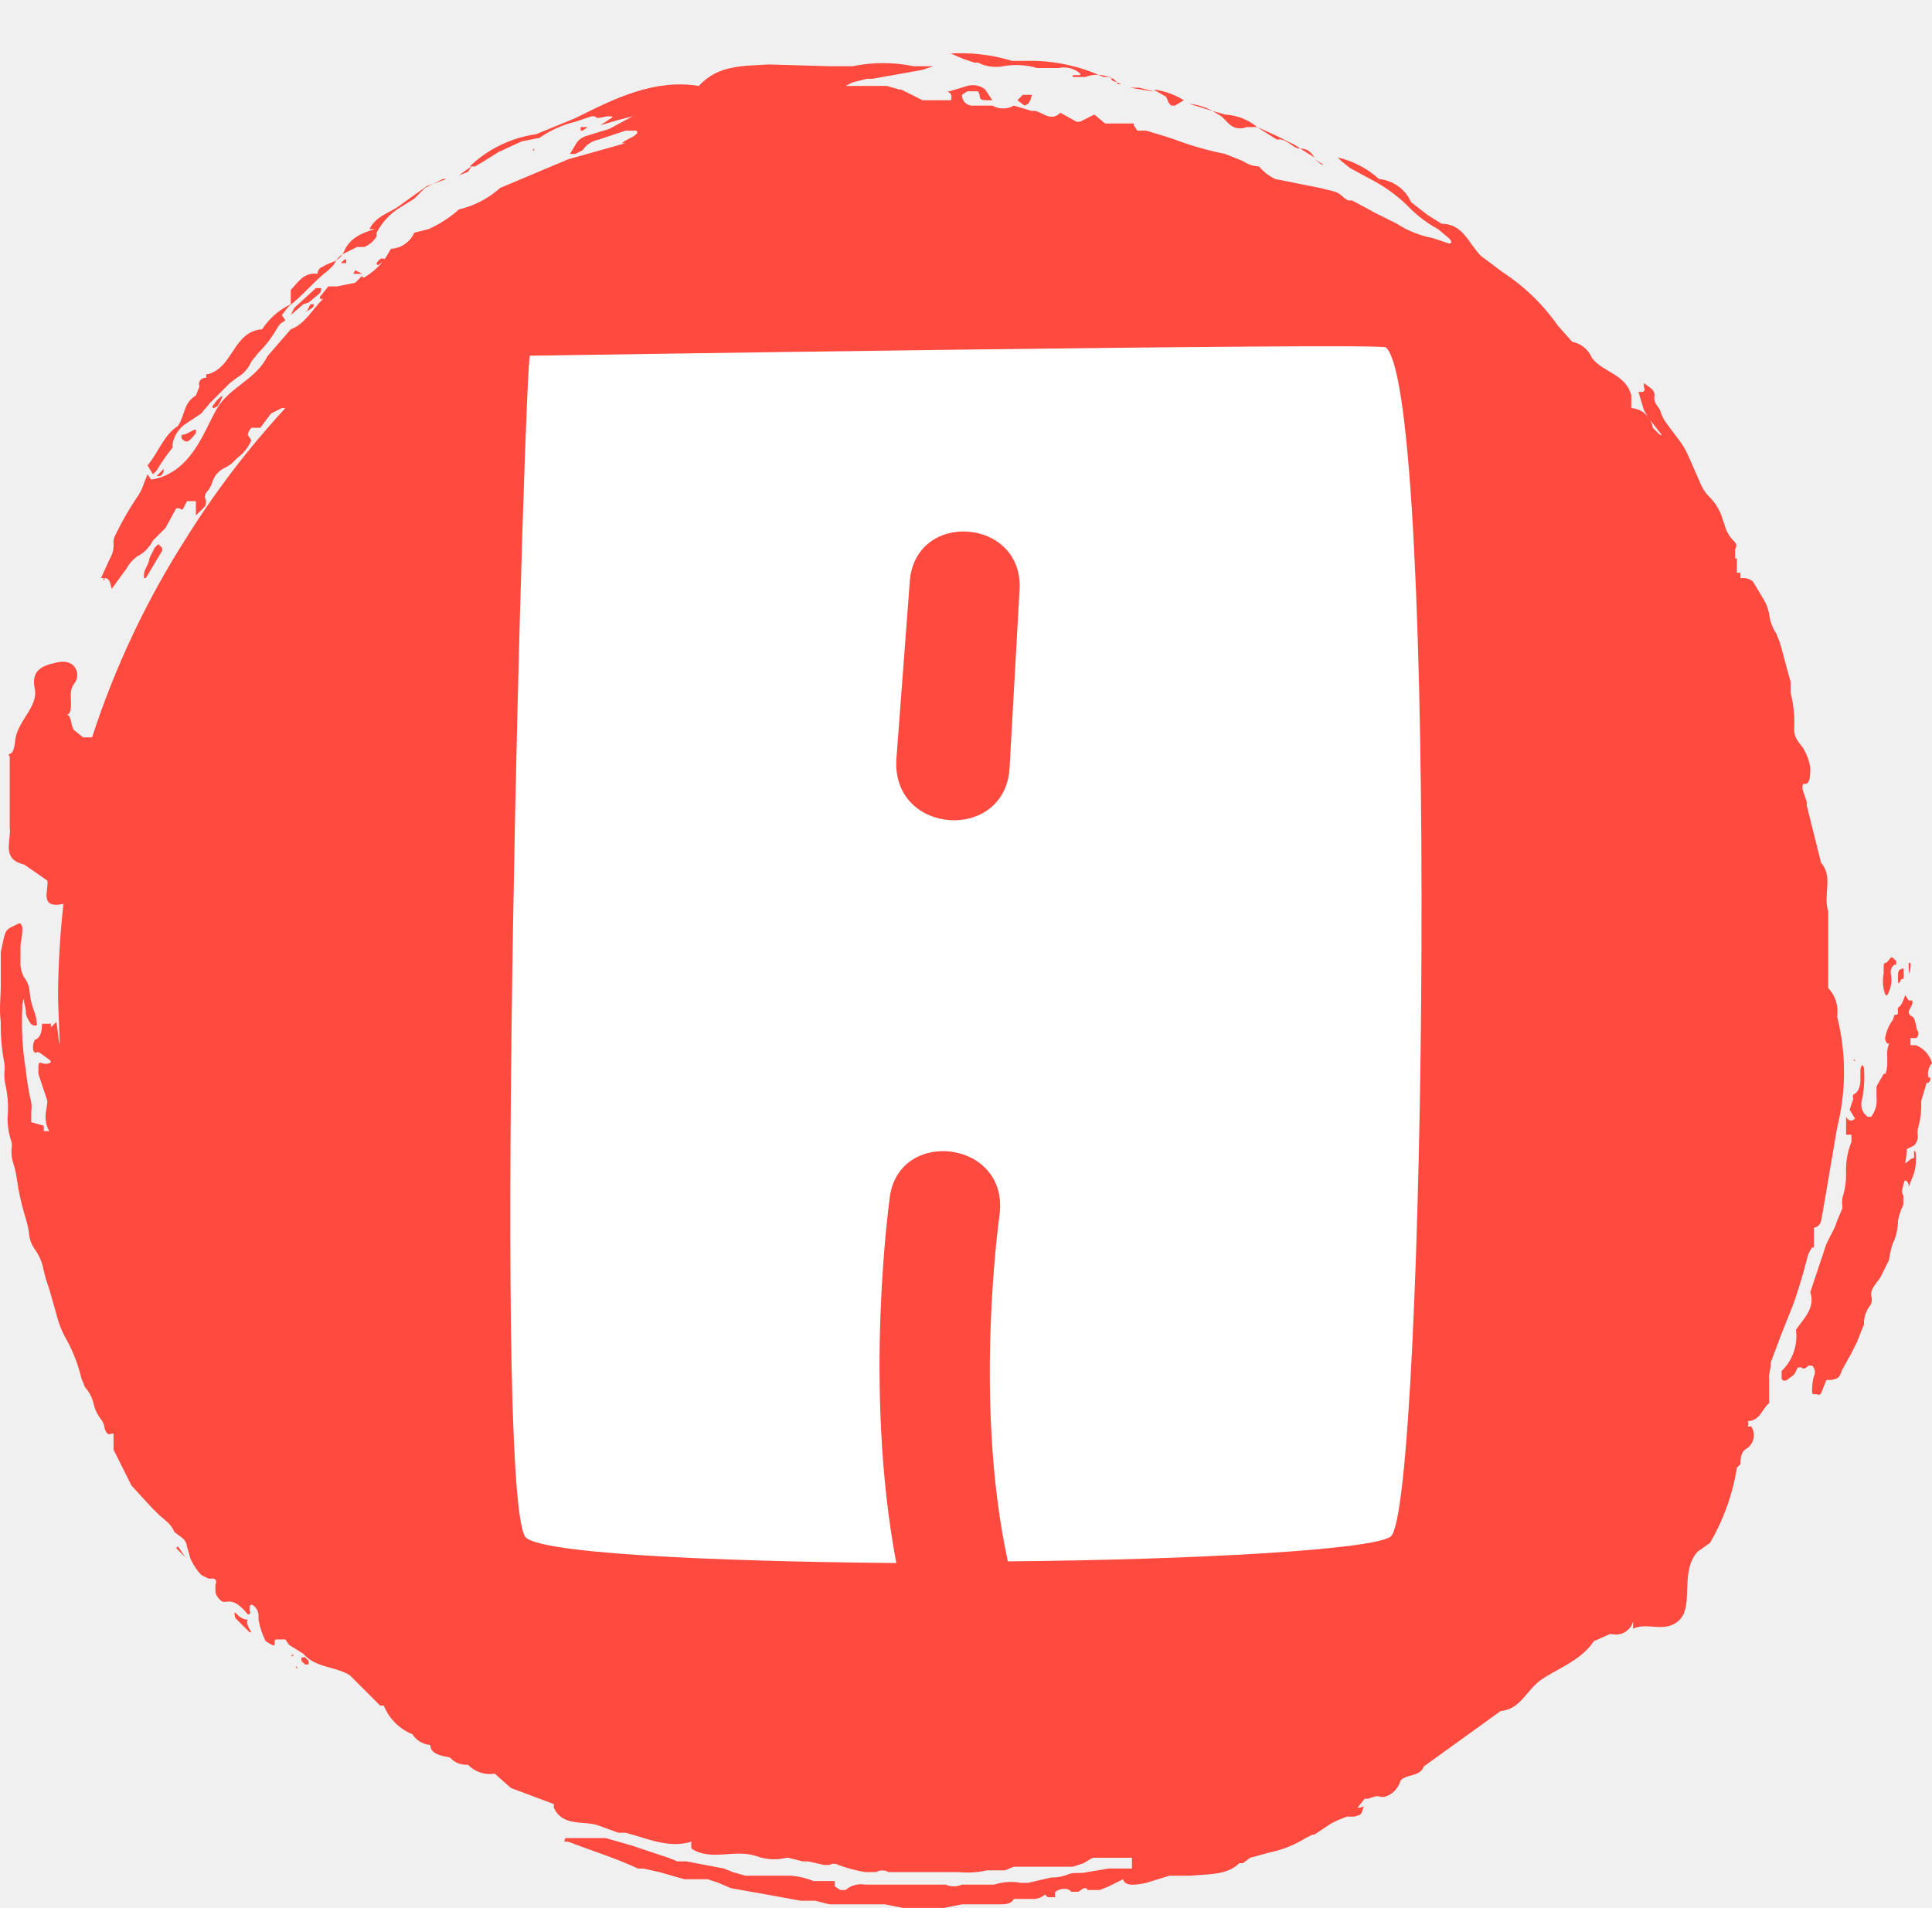
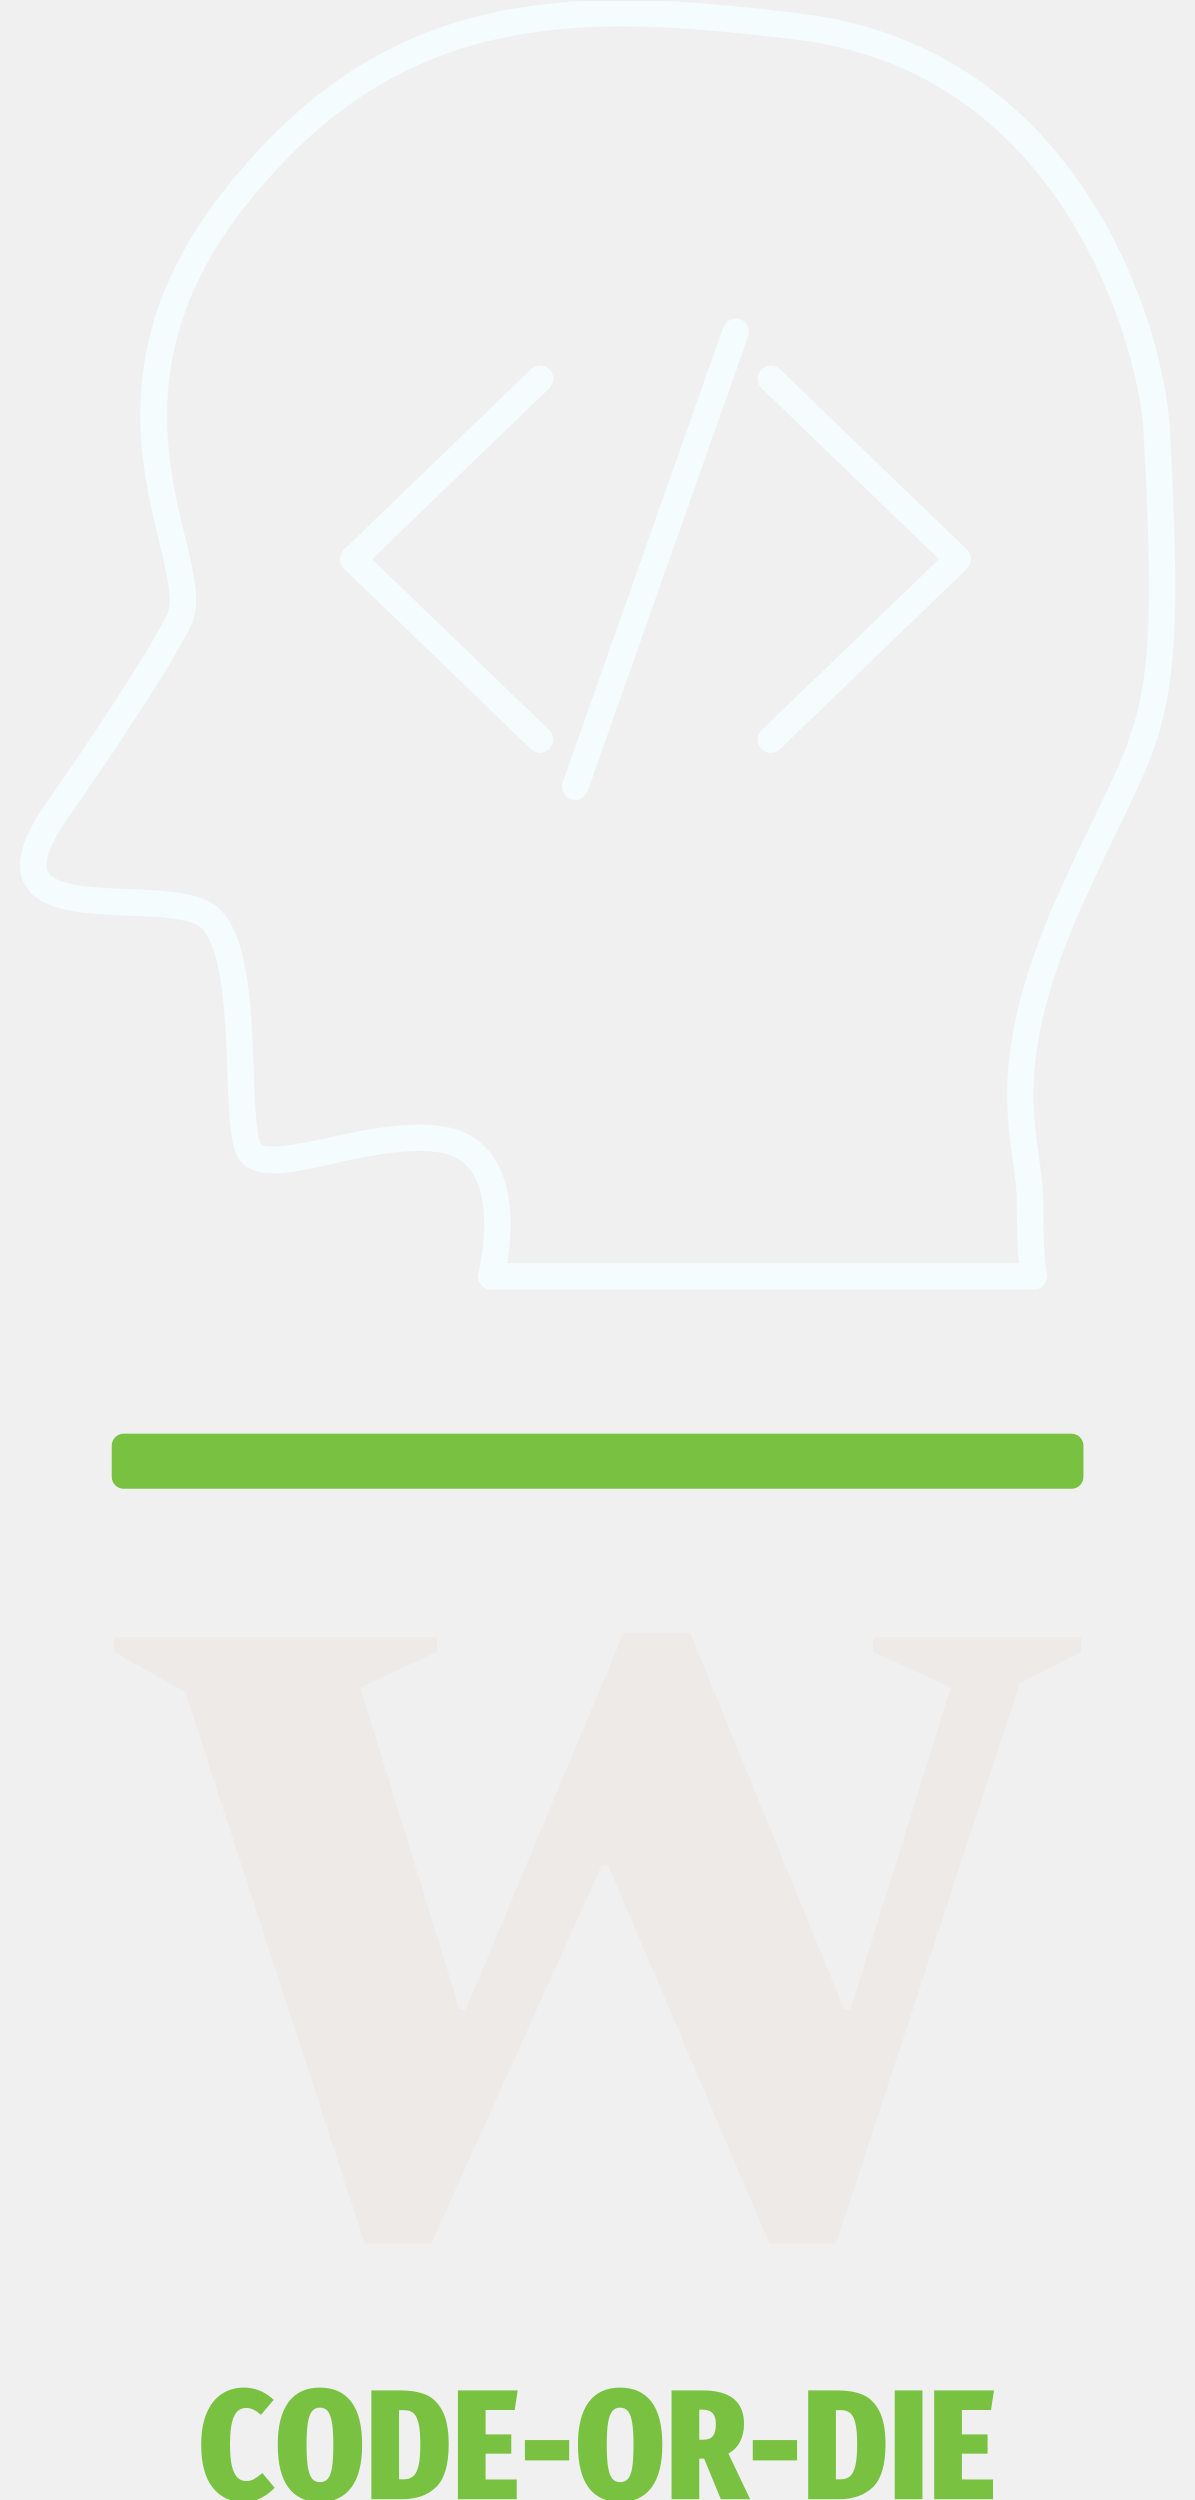
- <svg xmlns="http://www.w3.org/2000/svg" width="308.761" height="304.916" viewBox="0 0 106.008 104.687" class="css-1j8o68f" version="1.1" id="svg23">
-   <defs id="SvgjsDefs2684" />
-   <g id="SvgjsG2685" featurekey="rootContainer" transform="matrix(0.9820593,0,0,0.9820593,-0.05456052,0)" fill="#ff4a3f">
-     <g id="g17">
-       <path d="M19.8 15.3h.5l-.4-.2zm.5.1zm.8-.7c0 .1 0 .1.1.1l.4-.3c-.2-.1-.3-.1-.5.2zm.4-.2zm-4.1 2.3zm-.2.6l.3-.2c.1-.1.1-.2.1-.2h-.2l-.2.4c-.1-.1-.1 0 0 0zm2.2-2.9h-.1l-.2.2h.3zm-2.1 2.4l.6-.5c.1-.1.1-.2.1-.3h-.3l-1.2 1.1-.2.4.7-.6zm-1.1.8z" id="path3" />
-       <path d="M9.7 25v-.2a1.7 1.7 0 0 1 .7-1.1l.9-.6.5-.6.7-.7.4-.4.4-.3a1.9 1.9 0 0 0 .8-.9l.4-.5a5.9 5.9 0 0 0 1-1.3l.2-.3.3-.2-.2-.3.4-.5c.8-.6 1.4-1.4 2.2-2l.3-.3a1.4 1.4 0 0 1 .5-.6l.8-.4h.4a1.4 1.4 0 0 0 .7-.6V13a3.5 3.5 0 0 1 1.3-1.4l.8-.5.2-.2.4-.4 1-.5h.2l-1.1.4-1.4 1c-.6.5-1.4.6-1.8 1.4h.3c-.7.2-1.4.5-1.7 1.2s-.8.6-1.2.9a.4.4 0 0 0-.3.4c-.8-.1-1.1.5-1.5.9v.8a3.9 3.9 0 0 0-1.6 1.4c-1.6.1-1.6 2.1-3 2.5h-.1a.2.2 0 0 0 0 .2c-.3 0-.5.2-.4.5l-.2.5c-.7.4-.6 1.1-1 1.7-.8.5-1.1 1.5-1.7 2.2l.3.5.2-.2a11.6 11.6 0 0 1 .9-1.3zM53.9 3.3l.6.2h.2a2.2 2.2 0 0 0 1.4.2 4.1 4.1 0 0 1 1.9.1h1.2a1.4 1.4 0 0 1 1.2.3.1.1 0 0 1 0 .1H60a.1.1 0 0 0 0 .1h.7a1.8 1.8 0 0 1 1.3 0c.2 0 .1.1.2.2l.5.2h-.2c-.2-.4-.5-.4-.8-.4a9.7 9.7 0 0 0-4.3-.9h-.8A9.8 9.8 0 0 0 53 3h.2zm7.3 3.1zM50.3 4.7zm10.9 1.7h.2-.2zM19 14.7zm32.1-10zm17.6 2.2a.9.9 0 0 0 1 .2h.6a3.1 3.1 0 0 0-1.8-.7l-.7-.2.5.3zm-3.4-1.3c0 .1.1.2.2.3h.2l.5-.3a4.2 4.2 0 0 0-1.7-.6l.7.4zm7.4 2.7l.8.5c-.2-.3-.4-.5-.8-.5z" id="path5" />
-       <path d="M99 76.1l.6-1.6.6-1.5c.2-.5.6-1.8.8-2.6a1.7 1.7 0 0 1 .3-.7h.1v-1.1c.5-.1.4-.6.5-.9l.8-4.7a12.7 12.7 0 0 0 0-6.2 1.9 1.9 0 0 0-.5-1.6v-4.3c-.3-.9.3-1.9-.4-2.7L101 45a.4.4 0 0 0 0-.2l-.2-.6a.5.5 0 0 1 0-.4h.1c.3 0 .3-.5.3-.9a3 3 0 0 0-.4-1.1l-.3-.4a1.1 1.1 0 0 1-.2-.7 6.7 6.7 0 0 0-.2-2v-.6c-.2-.7-.4-1.5-.6-2.2l-.2-.5a2.5 2.5 0 0 1-.4-1.1 2.5 2.5 0 0 0-.3-.8l-.6-1a.8.8 0 0 0-.6-.2h-.1V32h-.2v-.8H97V31a.4.4 0 0 0 0-.1v-.2c.1-.2.1-.3-.1-.5a1.8 1.8 0 0 1-.4-.6l-.2-.6a2.9 2.9 0 0 0-.7-1.2 2.2 2.2 0 0 1-.5-.7l-.7-1.6a4.3 4.3 0 0 0-.6-1l-.6-.8a2.4 2.4 0 0 1-.4-.8l-.2-.3a.6.6 0 0 1-.1-.5.5.5 0 0 0-.2-.4l-.4-.3v.2c.1.2 0 .3-.1.3h-.2l.3 1 .3.5.7.9h-.1l-.2-.2-.2-.2a1.3 1.3 0 0 0-1.2-1.1v-.7c-.3-1.2-1.6-1.3-2.2-2.1a1.5 1.5 0 0 0-1.1-.9l-.8-.9a11.3 11.3 0 0 0-3.1-3l-.8-.6-.4-.3c-.7-.7-1-1.8-2.2-1.8l-.8-.5-.9-.7a2.2 2.2 0 0 0-1.8-1.3 5.1 5.1 0 0 0-2.3-1.2l.2.2.5.4 1.3.7a8.5 8.5 0 0 1 2.1 1.6 6.8 6.8 0 0 0 1.5 1.1l.6.5c.1.1.2.2.1.3H81l-.9-.3a5.6 5.6 0 0 1-2-.8l-1.2-.6-1.3-.7h-.2c-.3-.1-.4-.4-.8-.5l-.8-.2-2.5-.5a2.6 2.6 0 0 1-.9-.7 1.7 1.7 0 0 1-.9-.3l-1-.4a18.1 18.1 0 0 1-2.8-.8l-.6-.2-1-.3h-.5l-.2-.3v-.1h-1.6l-.6-.5-.4.2-.4.2h-.2l-.9-.5c-.6.6-1.1-.2-1.6-.1l-1-.3a1.2 1.2 0 0 1-1.2 0h-1.2a.6.6 0 0 1-.5-.6l.3-.2h.6a.7.7 0 0 1 .1.3c0 .2.2.2.5.2h.2l-.4-.6a1.1 1.1 0 0 0-1-.2l-1 .3H53c.3.2.2.3.2.5h-1.6l-.4-.2-.8-.4h-.1l-.7-.2h-2.3l.4-.2.8-.2h.3l1.7-.3 1.1-.2.6-.2h-1.1a8.4 8.4 0 0 0-3.4 0h-1.3L43 3.6c-1.4.1-2.8 0-3.9 1.2-2.5-.4-4.7.7-6.9 1.8l-2.2.9a6.7 6.7 0 0 0-3.7 1.8h.3l.5-.3.8-.5 1.3-.6 1-.2a6 6 0 0 1 2-.9l.9-.3h.2c.1.2.5 0 .7 0h.2c.1 0 .1.1 0 .1l-.6.4 1-.3.8-.2-1.3.7-1.3.4a1 1 0 0 0-.6.5l-.3.5h.3l.4-.2a1.4 1.4 0 0 1 .9-.6l1.5-.5h.5a.1.1 0 0 1 .1.2c-.2.2-.6.3-.8.5h.2l-3.2.9-3.8 1.6a5.2 5.2 0 0 1-2.3 1.2 6.6 6.6 0 0 1-1.7 1.1l-.8.2a1.5 1.5 0 0 1-1.3.9l-.3.5a3.7 3.7 0 0 1-1.2 1.1h-.1v-.1l-.2.2-.2.2-1 .2h-.5l-.4.5c-.1.1-.1.2 0 .2h.1c-.6.6-1 1.4-1.8 1.7L15 19.9c-.6 1.2-1.8 1.6-2.6 2.6s-1.4 3.9-3.9 4.3l-.2-.3-.2.5a2.7 2.7 0 0 1-.4.8 16.9 16.9 0 0 0-1.2 2.1.8.8 0 0 0-.1.5 1.4 1.4 0 0 1-.2.8l-.5 1.1h.2c.3 0 .3.3.4.6l.8-1.1a2.2 2.2 0 0 1 .6-.7 2 2 0 0 0 .9-.9l.3-.3.4-.4.6-1.1h.2c.1.1.1.1.2 0l.2-.4h.5v.8l.5-.5a.5.5 0 0 0 0-.5.4.4 0 0 1 .1-.3 1.5 1.5 0 0 0 .3-.5 1.3 1.3 0 0 1 .8-.9l.3-.2.3-.3a2.4 2.4 0 0 0 .8-1l-.2-.3c0-.1.1-.3.2-.4h.5l.6-.8.6-.3h.2a48.8 48.8 0 0 0-5.5 7.2h-.1.1a48.4 48.4 0 0 0-5.3 11.2h-.5l-.5-.4c-.2-.2-.1-.7-.4-.9h.1c.3-.5-.1-1.2.3-1.7s.1-1.4-.9-1.2-1.5.5-1.3 1.5-1 1.8-1.1 2.9-.5.5-.3.9v3.9c.1.8-.5 1.8.8 2.1l1.3.9c.1.5-.5 1.6.9 1.3a49.2 49.2 0 0 0-.3 5c0 1.1.1 2.2.1 3.3v-.4c-.1-.4-.1-.8-.2-1.3l-.3.3v-.2h-.5c0 .5-.1.8-.4.9a.9.9 0 0 0-.1.5c0 .1.1.3.2.2s.4.2.7.4-.2.3-.4.2-.2.1-.2.3v.3l.5 1.5c0 .3-.1.6-.1.9a1.7 1.7 0 0 0 .2.8h-.3v-.3l-.7-.2v-.6a1.5 1.5 0 0 0 0-.5 14.6 14.6 0 0 1-.3-1.8 16.6 16.6 0 0 1-.2-3.5.9.9 0 0 1 .1-.5v.2a2.9 2.9 0 0 1 .1.5.8.8 0 0 0 .1.4c.1.2.2.4.4.4s.1-.1.1-.2a2.1 2.1 0 0 0-.1-.5 4.2 4.2 0 0 1-.3-1.3 1.5 1.5 0 0 0-.3-.7 1.6 1.6 0 0 1-.2-.9v-.8c0-.3.1-.6.1-.9a.5.5 0 0 0-.1-.4h-.1c-.8.4-.7.2-1 1.6V55c0 .7-.1 1.4 0 2.1a10.8 10.8 0 0 0 .2 2.3 1.8 1.8 0 0 1 0 .5 3.1 3.1 0 0 0 .1.9 5.9 5.9 0 0 1 .1 1.3 3.9 3.9 0 0 0 .2 1.7 1.2 1.2 0 0 1 0 .4 2.1 2.1 0 0 0 .1.8 4.9 4.9 0 0 1 .2.9 14 14 0 0 0 .5 2.2 5 5 0 0 1 .2 1 1.7 1.7 0 0 0 .3.7 2.9 2.9 0 0 1 .5 1.2 8.5 8.5 0 0 0 .3 1l.4 1.4a5.4 5.4 0 0 0 .6 1.5 8.5 8.5 0 0 1 .8 2.1l.2.5a2.1 2.1 0 0 1 .5 1 2.1 2.1 0 0 0 .4.8 1 1 0 0 1 .2.5c.1.3.2.4.4.3h.1v.9l.5 1 .5 1 1.1 1.2.4.4c.3.3.7.5.9 1l.4.3a.7.7 0 0 1 .3.5l.2.7a3.3 3.3 0 0 0 .6.9l.4.2h.3a.2.2 0 0 1 .1.3 2.5 2.5 0 0 0 0 .5.9.9 0 0 0 .4.5h.2c.4-.1.8.2 1.2.7h.1c0-.1.1-.1 0-.2v-.2c0-.1.1-.2.2-.1a.7.7 0 0 1 .3.6v.2a4.3 4.3 0 0 0 .4 1.2c.5.3.5.3.5.1s0-.2.2-.2h.4l.2.3.8.5c.7.8 1.8.7 2.6 1.2l1.7 1.7h.2a2.9 2.9 0 0 0 1.6 1.6 1.3 1.3 0 0 0 1 .6c0 .5.6.6 1.1.7a1.2 1.2 0 0 0 .8.4h.2a1.7 1.7 0 0 0 1.5.5l.9.8 2.4.9v.2c.5 1.1 1.7.7 2.5 1l1.1.4h.4c1.2.3 2.4.9 3.7.5a.7.7 0 0 0 0 .4c1.1.7 2.4 0 3.6.4a2.9 2.9 0 0 0 1.7.1h.1l.8.2h.3l.9.2h.3a.5.5 0 0 1 .5 0 7.9 7.9 0 0 0 1.5.4h.6a.7.7 0 0 1 .7 0h3.9a5 5 0 0 0 1.6-.1h1l.5-.2H60l.6-.2.5-.3h2.2v.6H62l-1.2.2c-.4.1-.7 0-1 .1a2.4 2.4 0 0 1-1 .2l-1.3.3h-.4a3.1 3.1 0 0 0-1.5.1h-1.8a1.1 1.1 0 0 1-.9 0h-4.5a1.3 1.3 0 0 0-1.1.3H47l-.3-.2v-.3h-1.2a4.1 4.1 0 0 0-1.3-.3h-2.5l-.7-.2-.5-.2-2.1-.4h-.5l-.5-.2-2.1-.7-1.4-.4h-2.2c-.1 0-.1.1-.1.2h.2c1.3.5 2.6.9 3.9 1.5h.3l.9.2 1.4.4h1.3l.6.2.7.3 1.7.3 1.1.2 1.1.2h.8l.8.2h3.1l1 .2h2.3l1-.2H56c.4 0 .6-.1.7-.3h1a1 1 0 0 0 .8-.3c-.1.1 0 .1.1.2h.4v-.2c0-.1 0-.1.2-.2s.6-.1.7.1h.4l.3-.2c.2 0 .2 0 .2.1h.7l.5-.2.8-.4c.1.3.4.4 1.3.2l1.3-.4h1.2c.9-.1 2 0 2.7-.7h.2l.4-.3 1.1-.3a6.1 6.1 0 0 0 2-.8l.4-.2h.1l.9-.6.4-.2.5-.2h.4c.4-.1.4-.1.5-.4s0-.1-.2-.1h-.1l.4-.5h.2c.3-.1.5-.2.7-.1h.2a1.3 1.3 0 0 0 .9-.9c.3-.4 1.1-.2 1.3-.8l4.3-3.1c1.1-.1 1.4-1.1 2.2-1.7s2.3-1.1 3-2.2l.9-.4h.1a1 1 0 0 0 1.2-.7v.4c.8-.4 1.8.3 2.6-.5s0-2.7 1-3.8l.7-.5a12.1 12.1 0 0 0 1.5-4.2l.2-.2c0-.3 0-.7.4-.9a.9.9 0 0 0 .2-1.2h-.2a.3.3 0 0 0 0-.3c.7 0 .8-.7 1.2-1V77a.5.5 0 0 1 0-.2 3.8 3.8 0 0 0 .1-.7zM5.9 32.2z" id="path7" />
-       <path d="M26.4 9.3l-.3.2-.4.3.5-.2zm6.1-2h.1l.3-.2h-.4zm-2.6 1l-.1.1h.1v-.1zm-1.5 1.4zm1.3-.2zm-6.3 3.1zM9.2 26.2l-.4.4H9a.4.4 0 0 0 .2-.4zm3-3.5a2.1 2.1 0 0 0 .3-.6 1.5 1.5 0 0 0-.5.5c-.1.1-.1.2 0 .2zM11 24.2V24c-.2 0-.5.3-.8.3v.2c.3.3.4.2.8-.3zm3 66.2zM73.9 9.2h.1l-.5-.3zm-2.5-1.4c.5-.1.8.4 1.2.5h.1l-.3-.2-1-.5-1.1-.5.3.2zM52.8 3.1zm11.7 2h-.1l-1.2-.2h.5zm2 .7l1.3.4a3.3 3.3 0 0 0-1.3-.4zm-9 0a1 1 0 0 0 .2-.5h-.5l-.3.3.4.3zm9 1.6zM49.9 4.2zm2.9.7zM48.5 4zm13.8 2.1a.5.5 0 0 0 0 .1zm44.8 52.3h-.3V58h.3c.1 0 .2-.3.1-.4s-.1-.7-.3-.8a.3.3 0 0 1-.2-.3l.2-.4a.4.4 0 0 0 0-.2h-.2l-.2-.3c-.1.3-.2.6-.4.7a.5.5 0 0 0 0 .2c0 .1 0 .2-.1.2h-.1a1.1 1.1 0 0 1-.1.3 2.3 2.3 0 0 0-.4.9.4.4 0 0 0 .1.4h.1a1.7 1.7 0 0 0-.1.8v.4a1.8 1.8 0 0 1-.1.5h-.1l-.4.7v.6a1.5 1.5 0 0 1-.3 1.1h-.2l-.2-.2a.9.9 0 0 1-.1-.8 6.5 6.5 0 0 0 .1-1.7c0-.1-.1-.2-.1-.2a.5.5 0 0 0-.1.3v.6c0 .2-.1.6-.3.7s-.1.2-.1.3l-.2.6.3.5c-.2.2-.4.1-.5-.1v1h.3v.4a4.2 4.2 0 0 0-.3 1.4 3.3 3.3 0 0 0 0 .4 4 4 0 0 1-.2 1.3 2 2 0 0 0 0 .6l-.3.7a3.2 3.2 0 0 1-.3.7l-.3.6-.9 2.7c.3.9-.4 1.5-.8 2.1a2.7 2.7 0 0 1-.8 2.3v.4c0 .1.1.2.3.1l.4-.3.2-.4h.2c.1.1.2.1.4-.1h.2a.5.5 0 0 1 .1.6 2.9 2.9 0 0 0-.1.8c0 .1 0 .2.1.2h.2c.1.1.2 0 .3-.3l.2-.5h.3c.4-.1.4-.1.6-.6l.5-.9.3-.6.4-1a1.6 1.6 0 0 1 .3-1 .6.6 0 0 0 .1-.6c0-.2 0-.3.2-.6l.3-.4.5-1a4.7 4.7 0 0 1 .2-.9 3 3 0 0 0 .3-1.3 3.8 3.8 0 0 1 .3-.9v-.5c-.1-.2-.1-.2 0-.6s.1-.2.2-.2a.4.4 0 0 1 .1.3l.2-.5a2.3 2.3 0 0 0 .2-.9v-.3c0-.1 0-.3-.1-.3v.4c-.2 0-.3.2-.5.3a6.4 6.4 0 0 0 .1-.8l.4-.2a.7.7 0 0 0 .2-.6 1.4 1.4 0 0 1 0-.3 4.8 4.8 0 0 0 .2-1.4v-.2l.3-1h.1a.3.3 0 0 0 .1-.3h-.1a.9.9 0 0 1 .2-.8 1.5 1.5 0 0 0-.9-1zm-1.2 7.8zm-.2-9.9zm0 0zM9.1 30.8a.3.3 0 0 0 0-.2l-.2-.2-.2.2-.3.6c0 .3-.3.6-.3.9v.2h.1zm96.3 24.8h.1a1.7 1.7 0 0 0 .2-1.2.5.5 0 0 1 .2-.5h.1v-.2l-.2-.2h-.1c-.1.1-.2.3-.3.3s-.1.1-.1.3v.3a2.2 2.2 0 0 0 .1 1.2zM13.2 90.1c-.1 0 0 .2 0 .3l.8.8h.1c-.2-.3-.3-.6-.2-.7a.9.9 0 0 1-.5-.2zm.8.3zm92.3-35.7h.1a2 2 0 0 0 0-.6c-.3.1-.3.1-.3.6s.1.1.2 0z" id="path9" />
-       <path d="M106.7 62a.6.6 0 0 0 .1-.5c0-.1-.1-.2-.1-.1h-.2v.2c0 .4.1.5.2.4zm.1-8.2h-.1v.6a1 1 0 0 0 .1-.6zM17.1 92.6h-.2v.2l.2.2h.2v-.2zm86.6-33.3c0-.1 0-.1-.1-.1zM9.9 86.5l.5.5-.4-.6z" id="path11" />
-       <circle cx="10.5" cy="87.1" transform="rotate(-24.8 10.4 87.159)" id="circle13" />
-       <path d="M9.7 30.1h-.1v.2-.2h.1zm83.2-6.6l-.2-.3h-.1zm-14.7 77.1zM5.9 32.2zm-.1.2a.3.3 0 0 0 .1-.2v.2zm1.9-4.9zM61.5 2.4zm42.8 58.2v.1-.1zM16.4 92.5h-.1c.1.1.2 0 .1-.1zm.2.7h.1l-.1-.1v.1zm73.9-71.3zm15.2 34.4zM14.6 91.7zm92.1-37zm-.8 11.4zM34.6 0z" id="path15" />
-     </g>
-   </g>
-   <g id="SvgjsG2686" featurekey="nameFeature-0" transform="matrix(2.284354,0,0,2.284354,27.98006,-5.60952)" fill="#ffffff">
-     <path d="M9.6 16.48 l-0.32 4.24 c-0.08 1.8 2.6 1.96 2.72 0.2 l0.24 -4.28 c0.12 -1.76 -2.56 -1.96 -2.64 -0.16 z M0.48 11 l0 0 c0.04 0 20.48 -0.32 20.56 -0.2 c1.28 1.12 0.96 27.8 0.12 28.56 c-0.4 0.32 -4.64 0.56 -9.2 0.6 c-0.84 -3.84 -0.2 -8.32 -0.2 -8.32 c0.24 -1.8 -2.44 -2.12 -2.64 -0.4 c0 0.04 -0.64 4.52 0.16 8.76 c-4.56 -0.04 -8.68 -0.24 -8.92 -0.64 c-0.8 -1.44 0 -28.28 0.12 -28.36 z" id="path20" />
+ <svg xmlns="http://www.w3.org/2000/svg" version="1.1" width="2000" height="4186" viewBox="0 0 2000 4186">
+   <g transform="matrix(1,0,0,1,0.6100291,1.694737)">
+     <svg viewBox="0 0 118 247" data-background-color="#000000" preserveAspectRatio="xMidYMid meet" height="4186" width="2000">
+       <g id="tight-bounds" transform="matrix(1,0,0,1,-0.03599172,-0.1)">
+         <svg viewBox="0 0 118.072 247.2" height="247.2" width="118.072">
+           <g>
+             <svg viewBox="0 0 118.072 247.2" height="247.2" width="118.072">
+               <g>
+                 <svg viewBox="0 0 480.856 1006.739" height="247.2" width="118.072">
+                   <g>
+                     <rect width="390.987" height="22.155" x="44.934" y="576.876" fill="#79c141" opacity="1" stroke-width="0" stroke="transparent" fill-opacity="1" class="rect-qz-0" data-fill-palette-color="secondary" rx="1%" id="qz-0" data-palette-color="#79c141" />
+                   </g>
+                   <g transform="matrix(1,0,0,1,45.90699,657.0279)">
+                     <svg viewBox="0 0 389.042 349.711" height="349.711" width="389.042">
+                       <g id="textblocktransform">
+                         <svg viewBox="0 0 389.042 349.711" height="349.711" width="389.042" id="textblock">
+                           <g>
+                             <svg viewBox="0 0 389.042 245.672" height="245.672" width="389.042">
+                               <g transform="matrix(1,0,0,1,0,0)">
+                                 <svg width="389.042" viewBox="0.5 -33.25 53.05 33.5" height="245.672" data-palette-color="#eeeae7">
+                                   <path d="M17.9 0.25L14.25 0.25 4.4-30 0.5-32.2 0.5-33 18.2-33 18.2-32.2 14-30.25 19.45-12.6 19.8-12.6 28.45-33.25 32.1-33.25 40.55-12.6 40.9-12.6 46.4-30.25 42.15-32.2 42.15-33 53.55-33 53.55-32.2 50.2-30.5 40.1 0.25 36.45 0.25 27.6-20.5 27.25-20.5 17.9 0.25Z" opacity="1" transform="matrix(1,0,0,1,0,0)" fill="#eeeae7" class="wordmark-text-0" data-fill-palette-color="primary" id="text-0" />
+                                 </svg>
+                               </g>
+                             </svg>
+                           </g>
+                           <g transform="matrix(1,0,0,1,35.0138,303.6696)">
+                             <svg viewBox="0 0 319.015 46.041" height="46.041" width="319.015">
+                               <g transform="matrix(1,0,0,1,0,0)">
+                                 <svg width="319.015" viewBox="1.1 -35.65 253.23 36.55" height="46.041" data-palette-color="#79c141">
+                                   <path d="M14.75-35.65Q20.1-35.65 24.25-31.75L24.25-31.75 20.2-26.95Q18.95-28.05 17.82-28.6 16.7-29.15 15.45-29.15L15.45-29.15Q12.85-29.15 11.58-26.45 10.3-23.75 10.3-17.45L10.3-17.45Q10.3-11.25 11.6-8.53 12.9-5.8 15.45-5.8L15.45-5.8Q16.85-5.8 17.93-6.4 19-7 20.65-8.35L20.65-8.35 24.55-3.65Q22.7-1.65 20.18-0.38 17.65 0.9 14.6 0.9L14.6 0.9Q8.4 0.9 4.75-3.73 1.1-8.35 1.1-17.45L1.1-17.45Q1.1-23.4 2.83-27.48 4.55-31.55 7.63-33.6 10.7-35.65 14.75-35.65L14.75-35.65ZM39-35.65Q45.6-35.65 49.05-31.1 52.5-26.55 52.5-17.4L52.5-17.4Q52.5-8.35 49.05-3.73 45.6 0.9 39 0.9L39 0.9Q32.4 0.9 28.97-3.68 25.55-8.25 25.55-17.4L25.55-17.4Q25.55-26.4 29-31.03 32.45-35.65 39-35.65L39-35.65ZM39-29.25Q37.45-29.25 36.52-28.13 35.6-27 35.17-24.43 34.75-21.85 34.75-17.4L34.75-17.4Q34.75-12.85 35.17-10.25 35.6-7.65 36.52-6.55 37.45-5.45 39-5.45L39-5.45Q40.65-5.45 41.57-6.55 42.5-7.65 42.9-10.23 43.3-12.8 43.3-17.4L43.3-17.4Q43.3-21.85 42.87-24.43 42.45-27 41.52-28.13 40.6-29.25 39-29.25L39-29.25ZM64.9-34.75Q69.45-34.75 72.75-33.43 76.05-32.1 78.09-28.3 80.15-24.5 80.15-17.5L80.15-17.5Q80.15-7.8 76.17-3.9 72.2 0 65.34 0L65.34 0 55.45 0 55.45-34.75 64.9-34.75ZM65.95-28.45L64.3-28.45 64.3-6.35 65.84-6.35Q67.7-6.35 68.82-7.33 69.95-8.3 70.52-10.73 71.09-13.15 71.09-17.5L71.09-17.5Q71.09-21.85 70.52-24.25 69.95-26.65 68.82-27.55 67.7-28.45 65.95-28.45L65.95-28.45ZM83.09-34.75L102.19-34.75 101.24-28.5 91.94-28.5 91.94-20.7 100.14-20.7 100.14-14.55 91.94-14.55 91.94-6.3 101.89-6.3 101.89 0 83.09 0 83.09-34.75ZM118.64-12.4L104.49-12.4 104.49-18.9 118.64-18.9 118.64-12.4ZM134.89-35.65Q141.49-35.65 144.94-31.1 148.39-26.55 148.39-17.4L148.39-17.4Q148.39-8.35 144.94-3.73 141.49 0.9 134.89 0.9L134.89 0.9Q128.29 0.9 124.86-3.68 121.44-8.25 121.44-17.4L121.44-17.4Q121.44-26.4 124.89-31.03 128.34-35.65 134.89-35.65L134.89-35.65ZM134.89-29.25Q133.34-29.25 132.41-28.13 131.49-27 131.06-24.43 130.64-21.85 130.64-17.4L130.64-17.4Q130.64-12.85 131.06-10.25 131.49-7.65 132.41-6.55 133.34-5.45 134.89-5.45L134.89-5.45Q136.54-5.45 137.46-6.55 138.39-7.65 138.79-10.23 139.19-12.8 139.19-17.4L139.19-17.4Q139.19-21.85 138.76-24.43 138.34-27 137.41-28.13 136.49-29.25 134.89-29.25L134.89-29.25ZM167.09 0L161.74-12.95 160.19-12.95 160.19 0 151.34 0 151.34-34.75 161.29-34.75Q174.49-34.75 174.49-24L174.49-24Q174.49-21 173.29-18.53 172.09-16.05 169.49-14.6L169.49-14.6 176.44 0 167.09 0ZM160.19-28.6L160.19-19 161.44-19Q163.64-19 164.56-20.18 165.49-21.35 165.49-24L165.49-24Q165.49-26.35 164.46-27.48 163.44-28.6 161.29-28.6L161.29-28.6 160.19-28.6ZM191.43-12.4L177.28-12.4 177.28-18.9 191.43-18.9 191.43-12.4ZM204.43-34.75Q208.98-34.75 212.28-33.43 215.58-32.1 217.63-28.3 219.68-24.5 219.68-17.5L219.68-17.5Q219.68-7.8 215.71-3.9 211.73 0 204.88 0L204.88 0 194.98 0 194.98-34.75 204.43-34.75ZM205.48-28.45L203.83-28.45 203.83-6.35 205.38-6.35Q207.23-6.35 208.36-7.33 209.48-8.3 210.06-10.73 210.63-13.15 210.63-17.5L210.63-17.5Q210.63-21.85 210.06-24.25 209.48-26.65 208.36-27.55 207.23-28.45 205.48-28.45L205.48-28.45ZM222.63-34.75L231.48-34.75 231.48 0 222.63 0 222.63-34.75ZM235.23-34.75L254.33-34.75 253.38-28.5 244.08-28.5 244.08-20.7 252.28-20.7 252.28-14.55 244.08-14.55 244.08-6.3 254.03-6.3 254.03 0 235.23 0 235.23-34.75Z" opacity="1" transform="matrix(1,0,0,1,0,0)" fill="#79c141" class="slogan-text-1" data-fill-palette-color="secondary" id="text-1" />
+                                 </svg>
+                               </g>
+                             </svg>
+                           </g>
+                         </svg>
+                       </g>
+                     </svg>
+                   </g>
+                   <g>
+                     <svg viewBox="0 0 480.856 518.878" height="518.878" width="480.856">
+                       <g>
+                         <svg version="1.1" x="8" y="0" viewBox="10.618 8.079 43.759 48.844" enable-background="new 7.5 7.5 50 50" xml:space="preserve" height="518.878" width="464.856" class="icon-icon-0" data-fill-palette-color="accent" id="icon-0">
+                           <path d="M54.169 24.292C53.964 20.635 50.95 9.898 40.165 8.589c-2.185-0.265-4.517-0.51-6.767-0.51-6.475 0-10.934 2.104-14.909 7.037-4.512 5.597-3.354 10.369-2.589 13.526 0.29 1.192 0.539 2.222 0.289 2.723-1.054 2.108-4.642 7.231-4.684 7.29-0.853 1.263-1.083 2.182-0.723 2.892 0.547 1.079 2.261 1.146 3.918 1.209 1.139 0.045 2.43 0.095 2.81 0.494 0.8 0.842 0.894 3.489 0.962 5.423 0.048 1.354 0.086 2.423 0.305 3.035 0.133 0.373 0.49 0.816 1.437 0.816 0.627 0 1.401-0.175 2.297-0.377 1.395-0.314 3.11-0.644 4.203-0.372 0.479 0.12 0.832 0.379 1.078 0.792 0.793 1.335 0.193 3.707 0.188 3.73-0.039 0.15-0.006 0.31 0.089 0.432 0.094 0.122 0.24 0.194 0.395 0.194H49.03c0.156 0 0.301-0.082 0.395-0.206 0.095-0.124 0.123-0.294 0.082-0.444-0.005-0.02-0.13-0.497-0.13-2.648 0-0.576-0.08-1.139-0.165-1.733-0.281-1.98-0.632-4.444 1.667-9.582 0.509-1.136 0.956-2.056 1.345-2.857C54.195 35.392 54.725 34.301 54.169 24.292zM51.324 39.014c-0.393 0.809-0.845 1.738-1.357 2.886-2.418 5.4-2.028 8.135-1.744 10.131 0.083 0.583 0.154 1.087 0.154 1.593 0 1.143 0.033 1.855 0.074 2.299H29.076c0.152-0.918 0.301-2.646-0.422-3.864-0.384-0.647-0.954-1.069-1.696-1.255-1.304-0.326-3.157 0.027-4.665 0.367-1.259 0.285-2.474 0.479-2.573 0.2-0.167-0.467-0.206-1.568-0.247-2.734-0.083-2.325-0.176-4.96-1.237-6.077-0.659-0.694-2.037-0.747-3.496-0.804-1.24-0.048-2.784-0.107-3.065-0.662-0.098-0.192-0.142-0.693 0.654-1.872 0.149-0.213 3.668-5.236 4.754-7.41 0.414-0.829 0.138-1.966-0.211-3.405-0.72-2.967-1.808-7.45 2.395-12.663 3.766-4.671 7.992-6.665 14.131-6.665 2.197 0 4.492 0.242 6.646 0.503 10.28 1.248 12.97 11.965 13.127 14.766C53.712 34.098 53.254 35.041 51.324 39.014z" fill="#f5fcfd" data-fill-palette-color="accent" />
+                           <path d="M30.679 22.078c-0.191-0.197-0.507-0.205-0.707-0.013l-7.084 6.833c-0.002 0.002-0.003 0.005-0.005 0.008-0.002 0.002-0.005 0.002-0.007 0.005-0.022 0.023-0.033 0.052-0.049 0.077-0.018 0.028-0.041 0.053-0.053 0.083-0.013 0.031-0.014 0.063-0.021 0.095-0.006 0.031-0.016 0.061-0.016 0.092s0.01 0.061 0.016 0.092c0.006 0.032 0.008 0.064 0.021 0.095 0.012 0.03 0.035 0.055 0.053 0.082 0.017 0.026 0.027 0.055 0.049 0.078 0.002 0.002 0.005 0.003 0.007 0.005 0.002 0.002 0.003 0.005 0.005 0.008l7.084 6.833c0.097 0.094 0.222 0.141 0.347 0.141 0.131 0 0.262-0.051 0.36-0.153 0.192-0.198 0.186-0.515-0.013-0.706l-6.711-6.474 6.711-6.473C30.865 22.593 30.871 22.277 30.679 22.078z" fill="#f5fcfd" data-fill-palette-color="accent" />
+                           <path d="M46.627 29.164c-0.006-0.031-0.008-0.063-0.02-0.093-0.013-0.03-0.035-0.056-0.054-0.083-0.017-0.025-0.027-0.054-0.049-0.076-0.002-0.002-0.005-0.003-0.008-0.005-0.002-0.002-0.003-0.005-0.005-0.007l-7.084-6.833c-0.197-0.192-0.514-0.185-0.707 0.013-0.191 0.199-0.186 0.515 0.014 0.707l6.711 6.473-6.711 6.474c-0.199 0.191-0.205 0.508-0.013 0.706 0.098 0.103 0.229 0.153 0.359 0.153 0.125 0 0.25-0.047 0.347-0.141l7.084-6.833c0.002-0.002 0.003-0.004 0.004-0.006 0.003-0.003 0.007-0.003 0.01-0.006 0.025-0.026 0.039-0.06 0.057-0.09 0.015-0.023 0.034-0.044 0.045-0.069 0.013-0.033 0.016-0.068 0.021-0.103 0.005-0.029 0.015-0.057 0.015-0.085C46.644 29.226 46.634 29.195 46.627 29.164z" fill="#f5fcfd" data-fill-palette-color="accent" />
+                           <path d="M37.897 20.17c-0.257-0.087-0.546 0.045-0.638 0.305l-6.082 17.233c-0.092 0.26 0.045 0.546 0.305 0.638 0.055 0.02 0.111 0.028 0.167 0.028 0.206 0 0.399-0.128 0.472-0.334l6.082-17.232C38.295 20.548 38.158 20.263 37.897 20.17z" fill="#f5fcfd" data-fill-palette-color="accent" />
+                         </svg>
+                       </g>
+                     </svg>
+                   </g>
+                   <g />
+                 </svg>
+               </g>
+             </svg>
+           </g>
+           <defs />
+         </svg>
+         <rect width="118.072" height="247.2" fill="none" stroke="none" visibility="hidden" />
+       </g>
+     </svg>
  </g>
</svg>
